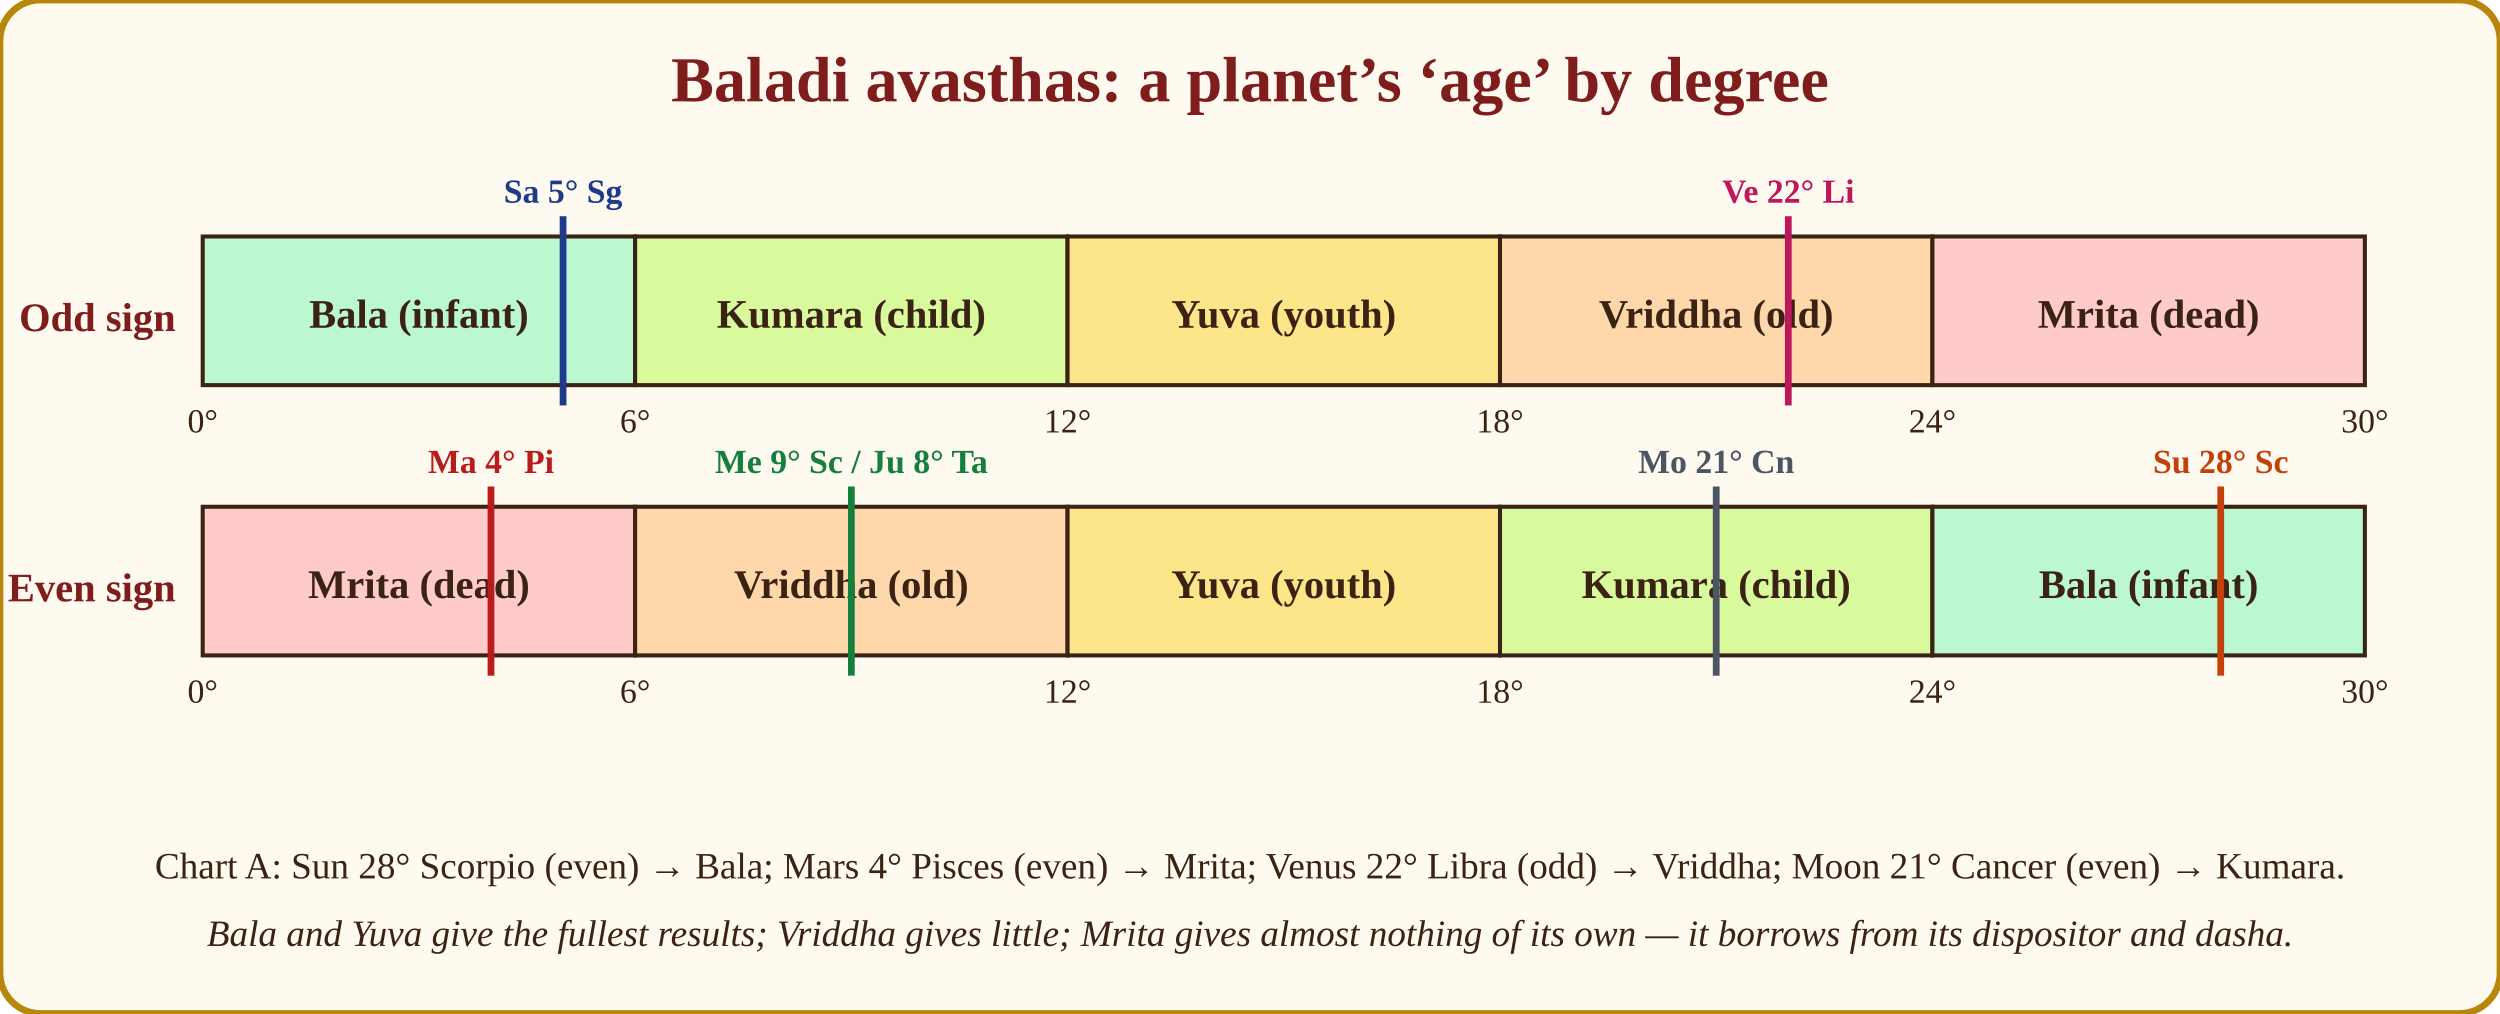
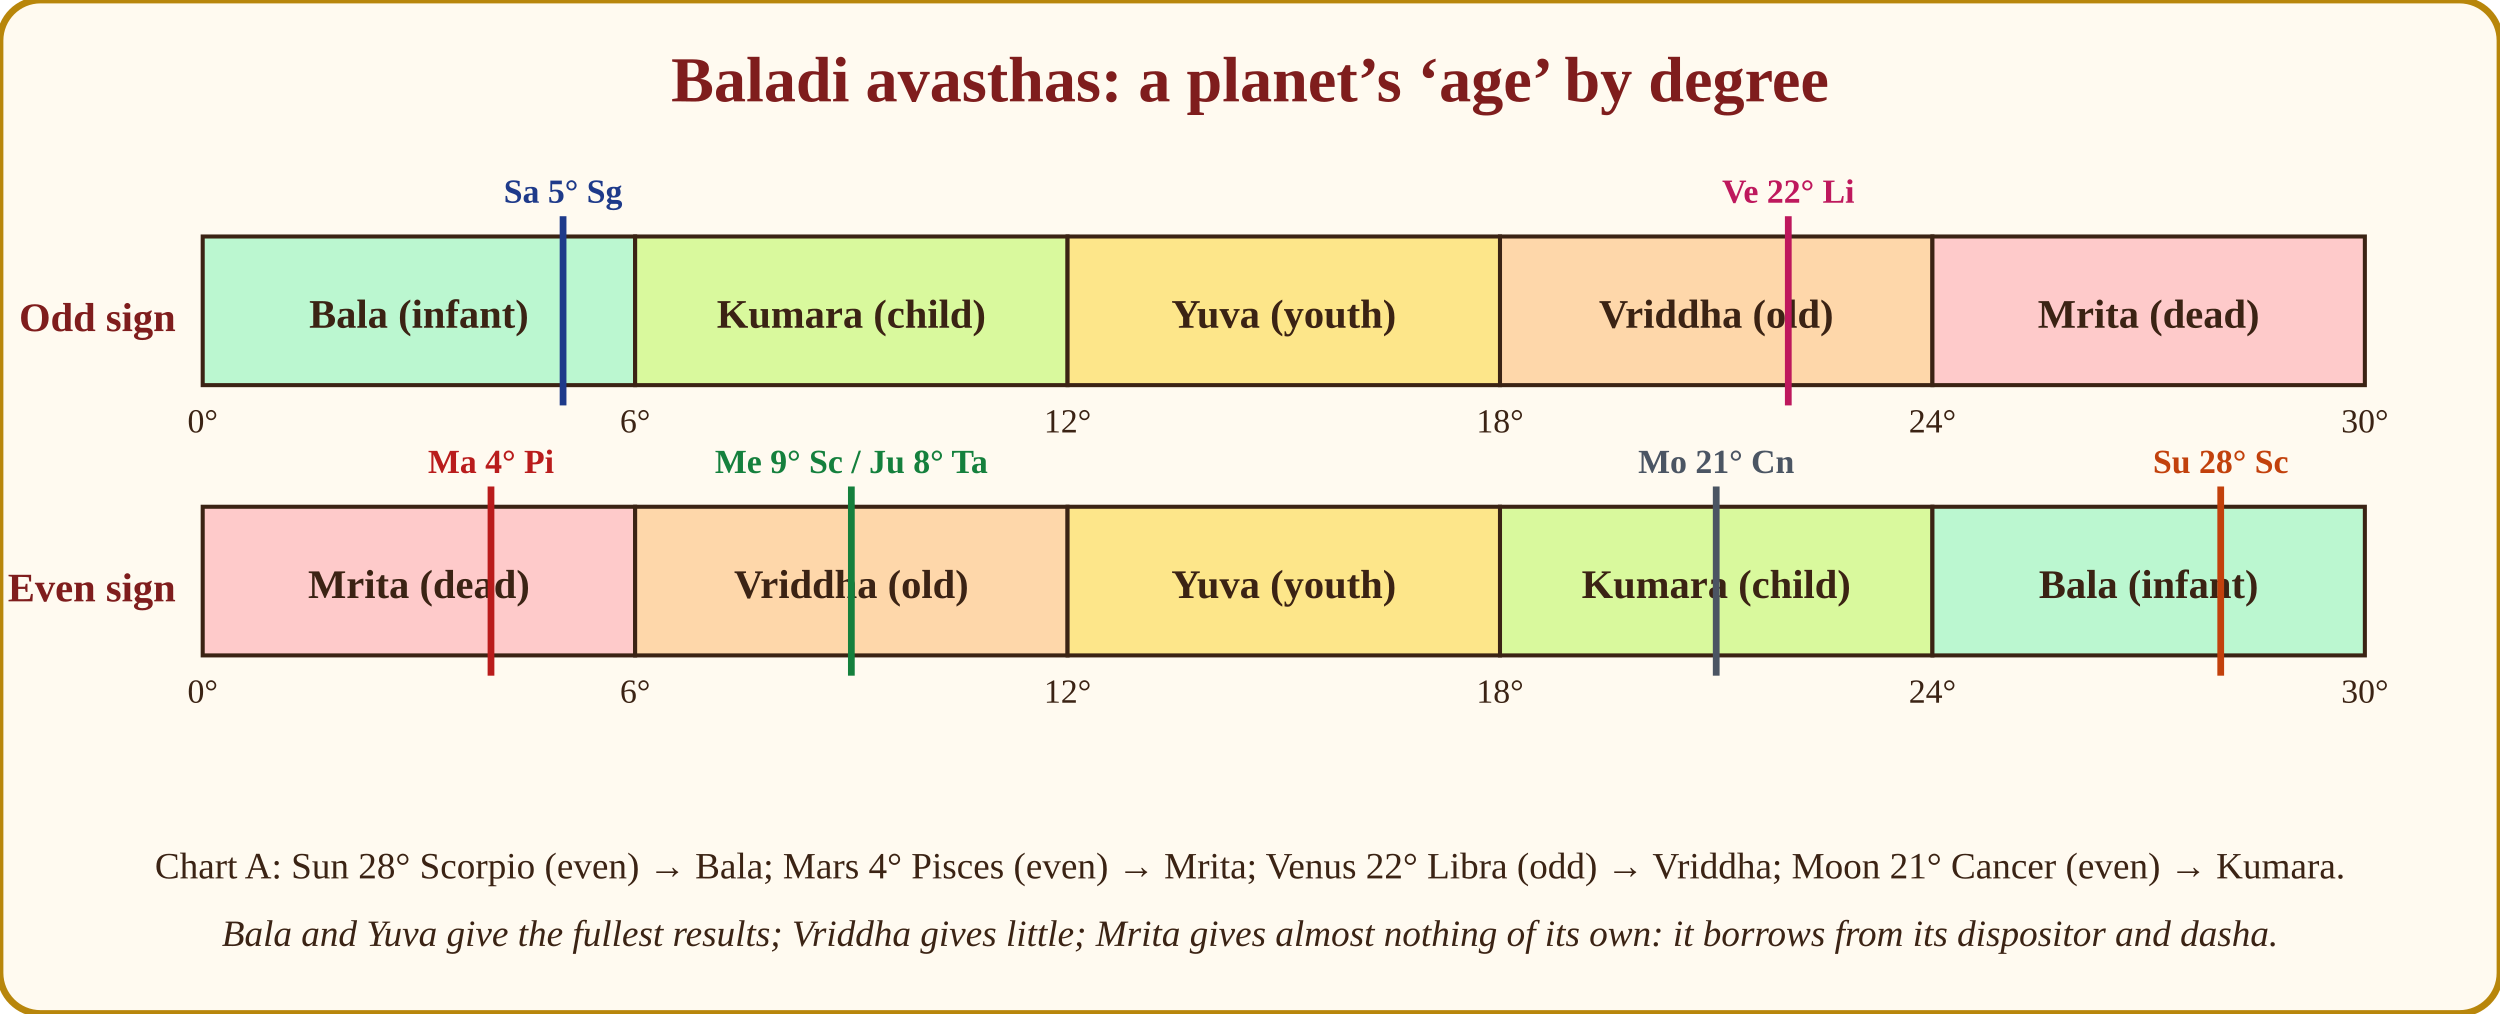
<svg xmlns="http://www.w3.org/2000/svg" width="740" height="300" viewBox="0 0 740 300" font-family="Georgia, 'Times New Roman', serif">
  <rect x="0" y="0" width="740" height="300" rx="12" fill="#fffaf0" stroke="#b8860b" stroke-width="2" />
  <text x="370.0" y="30" text-anchor="middle" font-size="19" font-weight="bold" fill="#7f1d1d">Baladi avasthas: a planet’s ‘age’ by degree</text>
  <text x="52" y="98" text-anchor="end" font-size="12" fill="#7f1d1d" font-weight="bold">Odd sign</text>
  <rect x="60.0" y="70" width="128.0" height="44" fill="#bbf7d0" stroke="#3b2314" stroke-width="1.2" />
  <text x="124.0" y="97" text-anchor="middle" font-size="12" fill="#3b2314" font-weight="bold">Bala (infant)</text>
  <rect x="188.0" y="70" width="128.0" height="44" fill="#d9f99d" stroke="#3b2314" stroke-width="1.2" />
  <text x="252.0" y="97" text-anchor="middle" font-size="12" fill="#3b2314" font-weight="bold">Kumara (child)</text>
  <rect x="316.0" y="70" width="128.0" height="44" fill="#fde68a" stroke="#3b2314" stroke-width="1.2" />
  <text x="380.0" y="97" text-anchor="middle" font-size="12" fill="#3b2314" font-weight="bold">Yuva (youth)</text>
  <rect x="444.0" y="70" width="128.0" height="44" fill="#fed7aa" stroke="#3b2314" stroke-width="1.2" />
  <text x="508.0" y="97" text-anchor="middle" font-size="12" fill="#3b2314" font-weight="bold">Vriddha (old)</text>
  <rect x="572.0" y="70" width="128.0" height="44" fill="#fecaca" stroke="#3b2314" stroke-width="1.2" />
  <text x="636.0" y="97" text-anchor="middle" font-size="12" fill="#3b2314" font-weight="bold">Mrita (dead)</text>
  <text x="60.0" y="128" text-anchor="middle" font-size="10" fill="#3b2314">0°</text>
  <text x="188.0" y="128" text-anchor="middle" font-size="10" fill="#3b2314">6°</text>
  <text x="316.0" y="128" text-anchor="middle" font-size="10" fill="#3b2314">12°</text>
  <text x="444.0" y="128" text-anchor="middle" font-size="10" fill="#3b2314">18°</text>
  <text x="572.0" y="128" text-anchor="middle" font-size="10" fill="#3b2314">24°</text>
  <text x="700.0" y="128" text-anchor="middle" font-size="10" fill="#3b2314">30°</text>
  <text x="52" y="178" text-anchor="end" font-size="12" fill="#7f1d1d" font-weight="bold">Even sign</text>
  <rect x="60.0" y="150" width="128.0" height="44" fill="#fecaca" stroke="#3b2314" stroke-width="1.2" />
  <text x="124.0" y="177" text-anchor="middle" font-size="12" fill="#3b2314" font-weight="bold">Mrita (dead)</text>
  <rect x="188.0" y="150" width="128.0" height="44" fill="#fed7aa" stroke="#3b2314" stroke-width="1.2" />
  <text x="252.0" y="177" text-anchor="middle" font-size="12" fill="#3b2314" font-weight="bold">Vriddha (old)</text>
  <rect x="316.0" y="150" width="128.0" height="44" fill="#fde68a" stroke="#3b2314" stroke-width="1.2" />
  <text x="380.0" y="177" text-anchor="middle" font-size="12" fill="#3b2314" font-weight="bold">Yuva (youth)</text>
  <rect x="444.0" y="150" width="128.0" height="44" fill="#d9f99d" stroke="#3b2314" stroke-width="1.2" />
  <text x="508.0" y="177" text-anchor="middle" font-size="12" fill="#3b2314" font-weight="bold">Kumara (child)</text>
  <rect x="572.0" y="150" width="128.0" height="44" fill="#bbf7d0" stroke="#3b2314" stroke-width="1.2" />
  <text x="636.0" y="177" text-anchor="middle" font-size="12" fill="#3b2314" font-weight="bold">Bala (infant)</text>
  <text x="60.0" y="208" text-anchor="middle" font-size="10" fill="#3b2314">0°</text>
  <text x="188.0" y="208" text-anchor="middle" font-size="10" fill="#3b2314">6°</text>
  <text x="316.0" y="208" text-anchor="middle" font-size="10" fill="#3b2314">12°</text>
  <text x="444.0" y="208" text-anchor="middle" font-size="10" fill="#3b2314">18°</text>
  <text x="572.0" y="208" text-anchor="middle" font-size="10" fill="#3b2314">24°</text>
  <text x="700.0" y="208" text-anchor="middle" font-size="10" fill="#3b2314">30°</text>
  <line x1="529.333" y1="64" x2="529.333" y2="120" stroke="#be185d" stroke-width="2" />
  <text x="529.333" y="60" text-anchor="middle" font-size="10" fill="#be185d" font-weight="bold">Ve 22° Li</text>
  <line x1="166.667" y1="64" x2="166.667" y2="120" stroke="#1e3a8a" stroke-width="2" />
  <text x="166.667" y="60" text-anchor="middle" font-size="10" fill="#1e3a8a" font-weight="bold">Sa 5° Sg</text>
  <line x1="657.333" y1="144" x2="657.333" y2="200" stroke="#c2410c" stroke-width="2" />
  <text x="657.333" y="140" text-anchor="middle" font-size="10" fill="#c2410c" font-weight="bold">Su 28° Sc</text>
  <line x1="508.0" y1="144" x2="508.0" y2="200" stroke="#4b5563" stroke-width="2" />
  <text x="508.0" y="140" text-anchor="middle" font-size="10" fill="#4b5563" font-weight="bold">Mo 21° Cn</text>
  <line x1="145.333" y1="144" x2="145.333" y2="200" stroke="#b91c1c" stroke-width="2" />
  <text x="145.333" y="140" text-anchor="middle" font-size="10" fill="#b91c1c" font-weight="bold">Ma 4° Pi</text>
  <line x1="252.0" y1="144" x2="252.0" y2="200" stroke="#15803d" stroke-width="2" />
  <text x="252.0" y="140" text-anchor="middle" font-size="10" fill="#15803d" font-weight="bold">Me 9° Sc / Ju 8° Ta</text>
  <text x="370.0" y="260" text-anchor="middle" font-size="11" fill="#3b2314">Chart A: Sun 28° Scorpio (even) → Bala; Mars 4° Pisces (even) → Mrita; Venus 22° Libra (odd) → Vriddha; Moon 21° Cancer (even) → Kumara.</text>
-   <text x="370.0" y="280" text-anchor="middle" font-size="11" fill="#3b2314" font-style="italic">Bala and Yuva give the fullest results; Vriddha gives little; Mrita gives almost nothing of its own — it borrows from its dispositor and dasha.</text>
+   <text x="370.0" y="280" text-anchor="middle" font-size="11" fill="#3b2314" font-style="italic">Bala and Yuva give the fullest results; Vriddha gives little; Mrita gives almost nothing of its own: it borrows from its dispositor and dasha.</text>
</svg>
